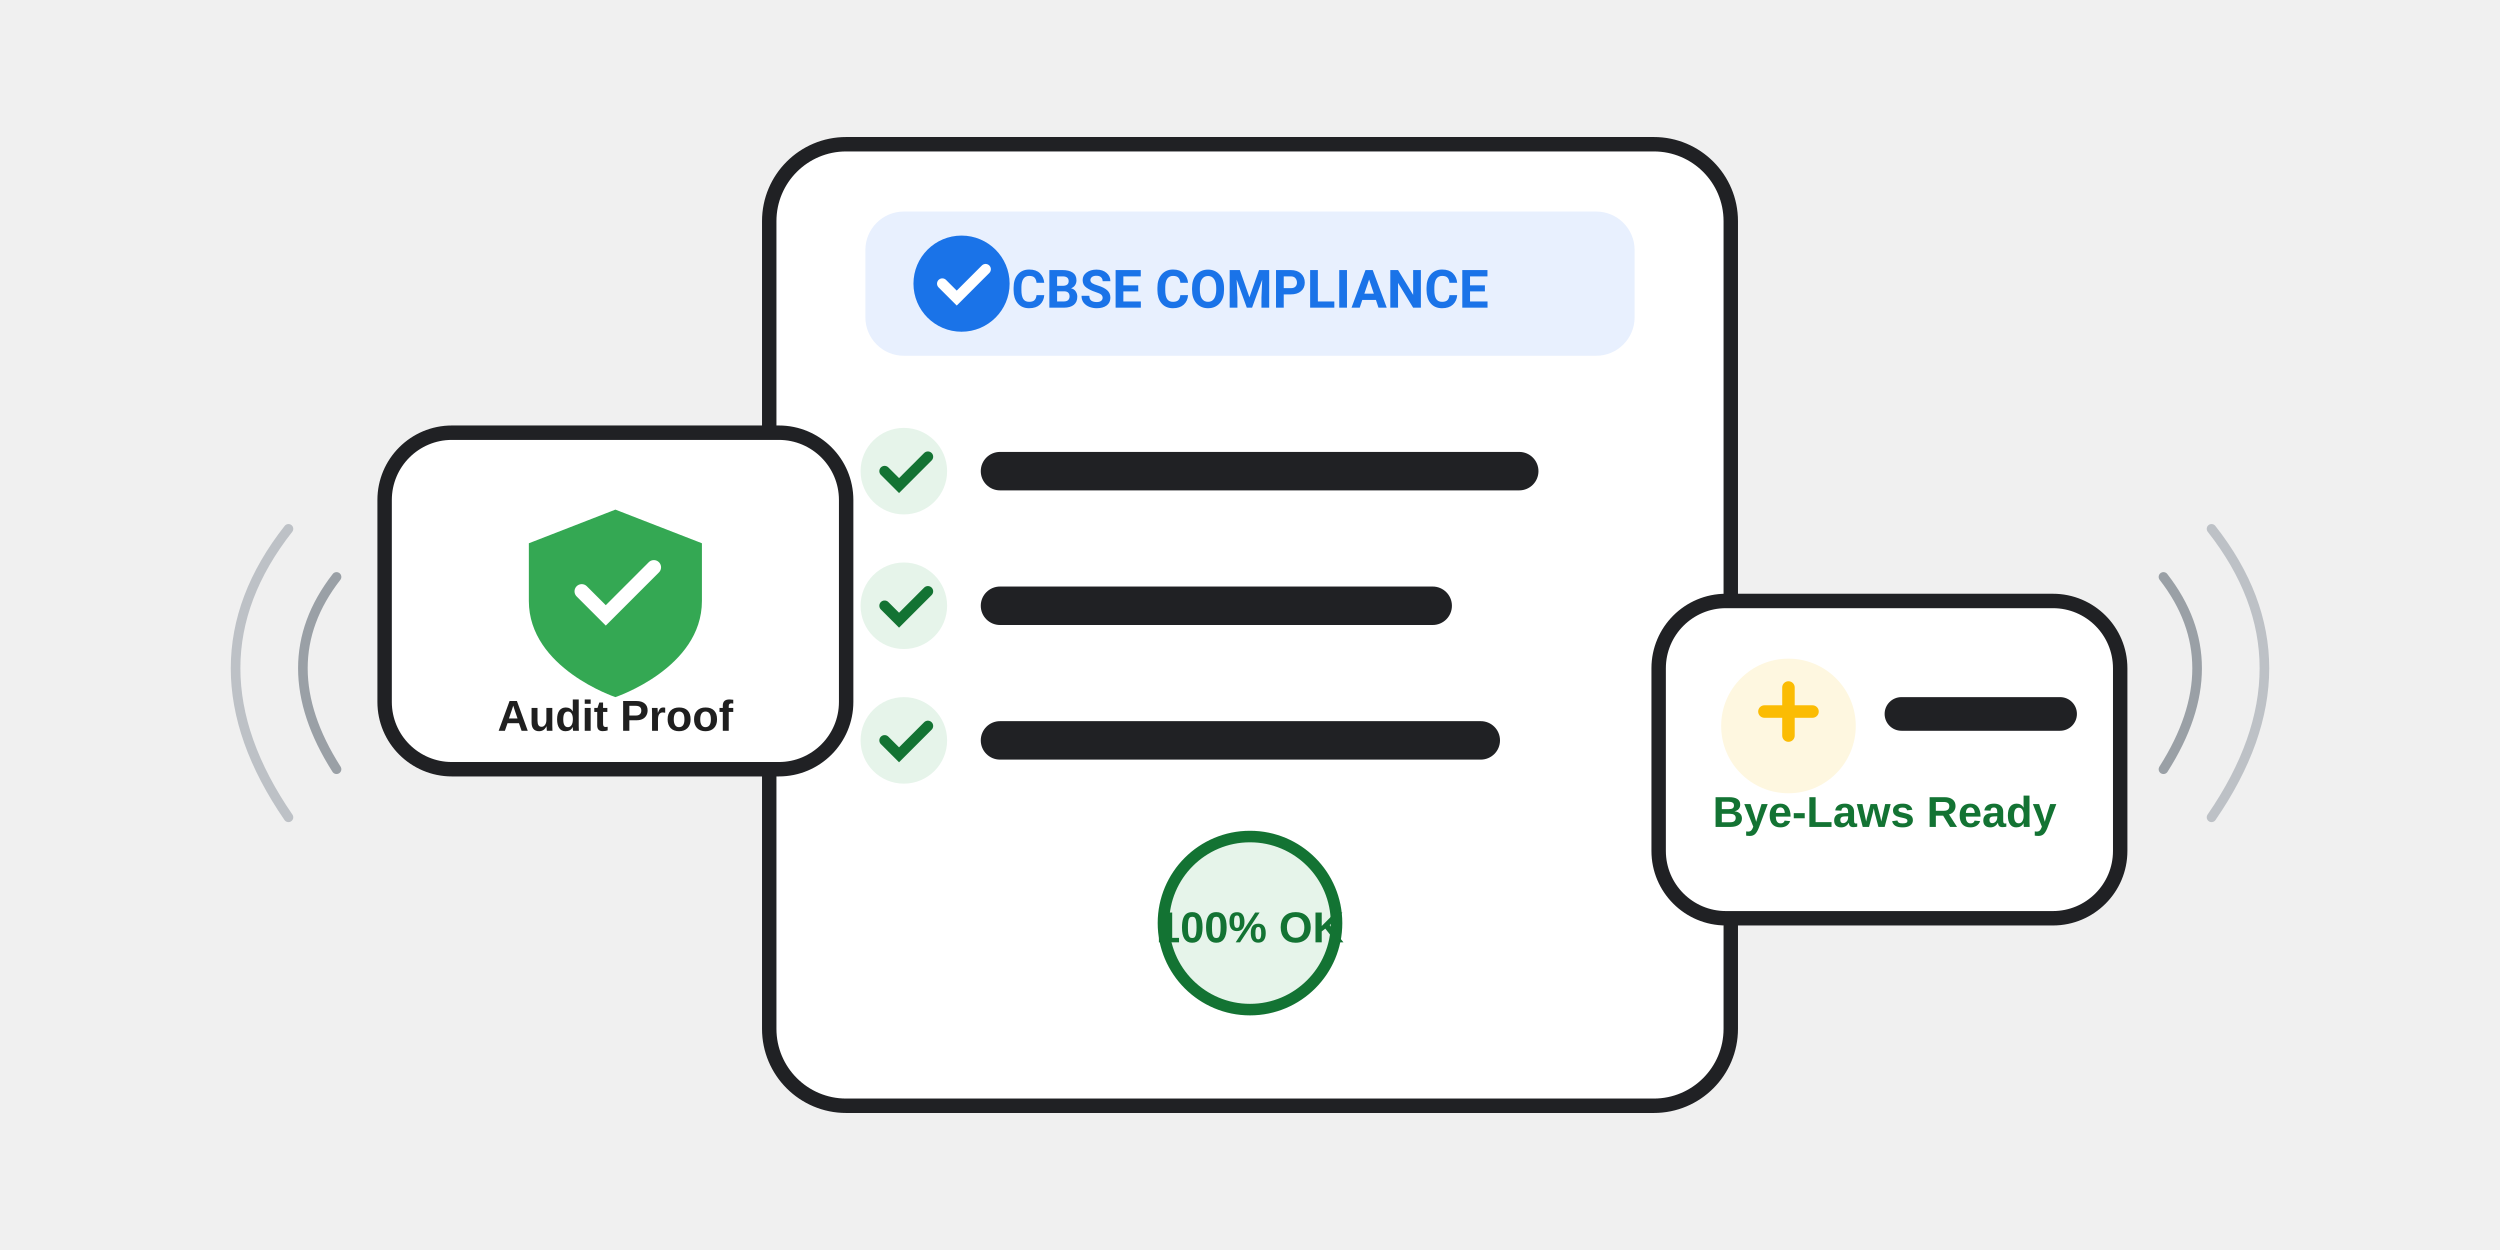
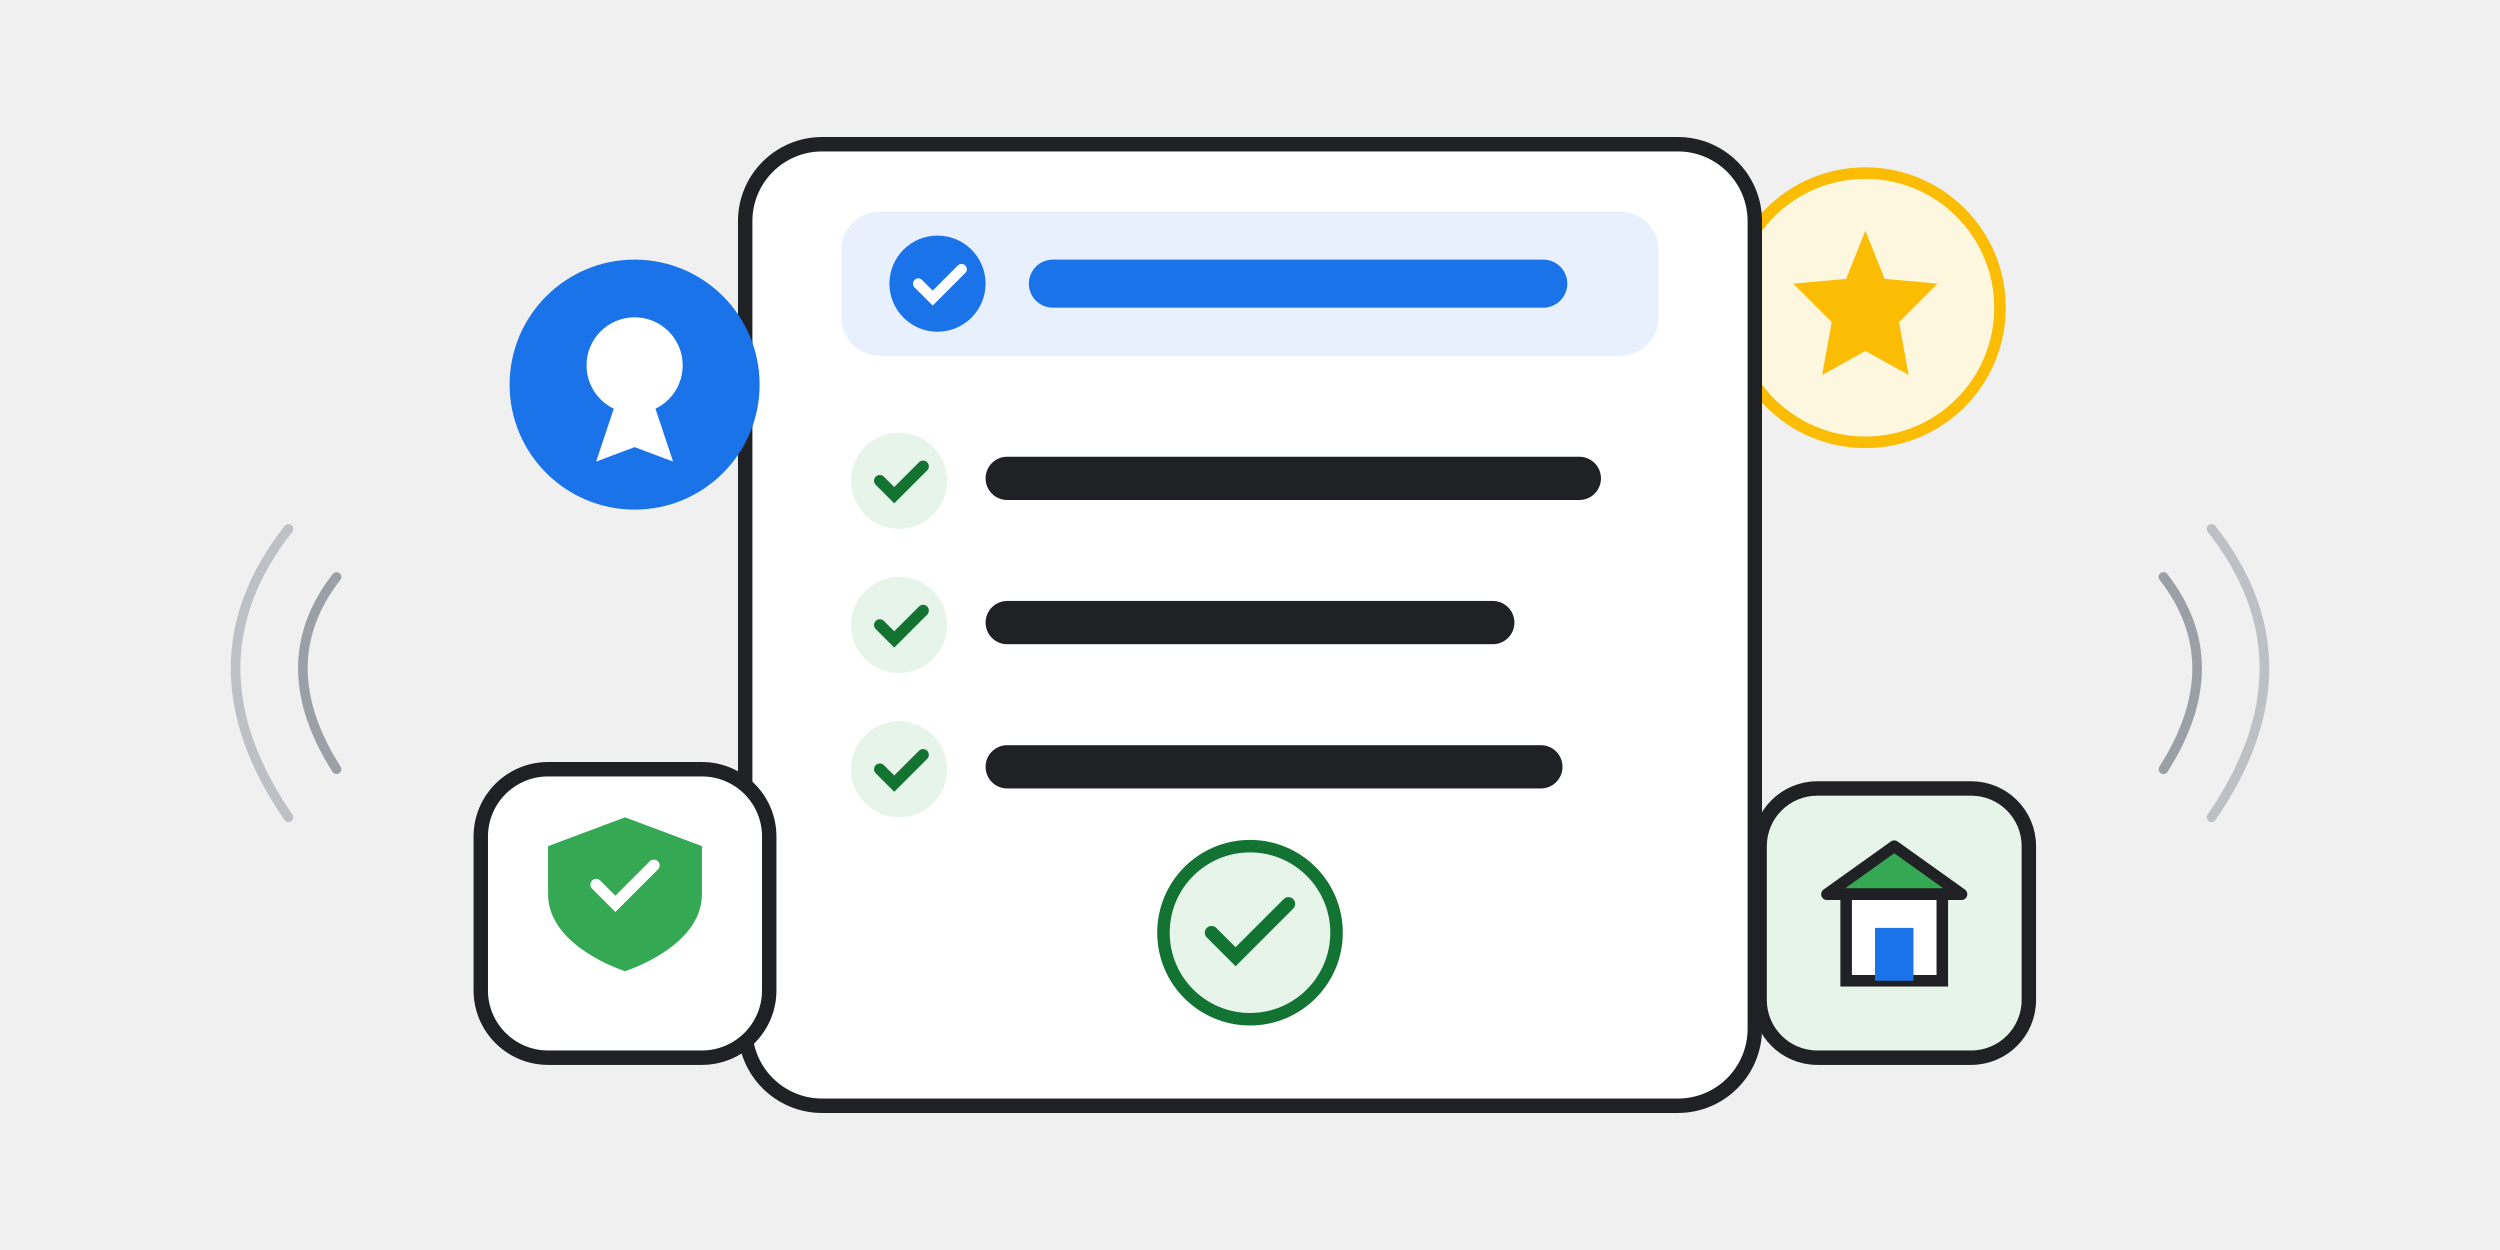
<svg xmlns="http://www.w3.org/2000/svg" viewBox="0 0 520 260" width="520" height="260">
  <path d="M70 120 q-14 18 0 40" fill="none" stroke="#9aa0a6" stroke-width="2" stroke-linecap="round" />
  <path d="M450 120 q14 18 0 40" fill="none" stroke="#9aa0a6" stroke-width="2" stroke-linecap="round" />
  <path d="M60 110 q-22 28 0 60" fill="none" stroke="#bdc1c6" stroke-width="2" stroke-linecap="round" />
  <path d="M460 110 q22 28 0 60" fill="none" stroke="#bdc1c6" stroke-width="2" stroke-linecap="round" />
-   <rect x="160" y="30" width="200" height="200" rx="16" fill="#ffffff" stroke="#202124" stroke-width="3" />
-   <rect x="180" y="44" width="160" height="30" rx="8" fill="#e8f0fe" />
-   <circle cx="200" cy="59" r="10" fill="#1a73e8" />
-   <path d="M196 59 l3 3 l6 -6" fill="none" stroke="#ffffff" stroke-width="2.2" stroke-linecap="round" />
-   <text x="260" y="64" font-family="'Google Sans', Roboto, Arial" font-size="11" font-weight="700" fill="#1a73e8" text-anchor="middle">CBSE COMPLIANCE</text>
-   <g transform="translate(178, 88)">
-     <circle cx="10" cy="10" r="9" fill="#e6f4ea" />
-     <path d="M6 10 l3 3 l6 -6" stroke="#137333" stroke-width="2.2" stroke-linecap="round" fill="none" />
-     <rect x="26" y="6" width="116" height="8" rx="4" fill="#202124" />
+   <circle cx="388" cy="64" r="28" fill="#fef7e0" stroke="#fbbc04" stroke-width="2.4" />
+   <path d="M388 48 l4 10 l11 1 l-8 8 l2 11 l-9 -5 l-9 5 l2 -11 l-8 -8 l11 -1z" fill="#fbbc04" />
+   <rect x="155" y="30" width="210" height="200" rx="16" fill="#ffffff" stroke="#202124" stroke-width="3" />
+   <rect x="175" y="44" width="170" height="30" rx="8" fill="#e8f0fe" />
+   <circle cx="195" cy="59" r="10" fill="#1a73e8" />
+   <path d="M191 59 l3 3 l6 -6" fill="none" stroke="#ffffff" stroke-width="2.2" stroke-linecap="round" />
+   <rect x="214" y="54" width="112" height="10" rx="5" fill="#1a73e8" />
+   <g transform="translate(175, 88)">
+     <circle cx="12" cy="12" r="10" fill="#e6f4ea" />
+     <path d="M8 12 l3 3 l6 -6" stroke="#137333" stroke-width="2.4" stroke-linecap="round" fill="none" />
+     <rect x="30" y="7" width="128" height="9" rx="4.5" fill="#202124" />
  </g>
-   <g transform="translate(178, 116)">
-     <circle cx="10" cy="10" r="9" fill="#e6f4ea" />
-     <path d="M6 10 l3 3 l6 -6" stroke="#137333" stroke-width="2.2" stroke-linecap="round" fill="none" />
-     <rect x="26" y="6" width="98" height="8" rx="4" fill="#202124" />
+   <g transform="translate(175, 118)">
+     <circle cx="12" cy="12" r="10" fill="#e6f4ea" />
+     <path d="M8 12 l3 3 l6 -6" stroke="#137333" stroke-width="2.4" stroke-linecap="round" fill="none" />
+     <rect x="30" y="7" width="110" height="9" rx="4.5" fill="#202124" />
  </g>
-   <g transform="translate(178, 144)">
-     <circle cx="10" cy="10" r="9" fill="#e6f4ea" />
-     <path d="M6 10 l3 3 l6 -6" stroke="#137333" stroke-width="2.2" stroke-linecap="round" fill="none" />
-     <rect x="26" y="6" width="108" height="8" rx="4" fill="#202124" />
+   <g transform="translate(175, 148)">
+     <circle cx="12" cy="12" r="10" fill="#e6f4ea" />
+     <path d="M8 12 l3 3 l6 -6" stroke="#137333" stroke-width="2.4" stroke-linecap="round" fill="none" />
+     <rect x="30" y="7" width="120" height="9" rx="4.5" fill="#202124" />
  </g>
-   <circle cx="260" cy="192" r="18" fill="#e6f4ea" stroke="#137333" stroke-width="2.4" />
-   <text x="260" y="196" font-family="'Google Sans', Arial" font-size="9" font-weight="700" fill="#137333" text-anchor="middle">100% OK</text>
-   <rect x="80" y="90" width="96" height="70" rx="14" fill="#ffffff" stroke="#202124" stroke-width="3" />
-   <path d="M128 106 l18 7 v12 c0 14 -18 20 -18 20 s-18 -6 -18 -20 v-12z" fill="#34a853" />
-   <path d="M121 123 l5 5 l10 -10" fill="none" stroke="#fff" stroke-width="3" stroke-linecap="round" />
-   <text x="128" y="152" font-family="'Google Sans', Arial" font-size="9" font-weight="700" fill="#1f1f1f" text-anchor="middle">Audit Proof</text>
-   <rect x="345" y="125" width="96" height="66" rx="14" fill="#ffffff" stroke="#202124" stroke-width="3" />
-   <circle cx="372" cy="151" r="14" fill="#fef7e0" />
-   <path d="M372 143 v10 M367 148 h10" stroke="#fbbc04" stroke-width="2.6" stroke-linecap="round" />
-   <rect x="392" y="145" width="40" height="7" rx="3.5" fill="#202124" />
-   <text x="392" y="172" font-family="'Google Sans', Arial" font-size="9" font-weight="700" fill="#137333" text-anchor="middle">Bye-Laws Ready</text>
+   <circle cx="260" cy="194" r="18" fill="#e6f4ea" stroke="#137333" stroke-width="2.6" />
+   <path d="M252 194 l5 5 l11 -11" fill="none" stroke="#137333" stroke-width="2.8" stroke-linecap="round" />
+   <circle cx="132" cy="80" r="26" fill="#1a73e8" />
+   <circle cx="132" cy="76" r="10" fill="#ffffff" />
+   <path d="M128 84 l-4 12 l8 -3 l8 3 l-4 -12" fill="#ffffff" />
+   <rect x="100" y="160" width="60" height="60" rx="14" fill="#ffffff" stroke="#202124" stroke-width="3" />
+   <path d="M130 170 l16 6 v10 c0 11 -16 16 -16 16 s-16 -5 -16 -16 v-10z" fill="#34a853" />
+   <path d="M124 184 l4 4 l8 -8" fill="none" stroke="#fff" stroke-width="2.4" stroke-linecap="round" />
+   <rect x="366" y="164" width="56" height="56" rx="12" fill="#e6f4ea" stroke="#202124" stroke-width="3" />
+   <path d="M380 186 l14 -10 l14 10z" fill="#34a853" stroke="#202124" stroke-width="2.4" stroke-linejoin="round" />
+   <rect x="384" y="186" width="20" height="18" fill="#fff" stroke="#202124" stroke-width="2.4" />
+   <rect x="390" y="193" width="8" height="11" fill="#1a73e8" />
</svg>
